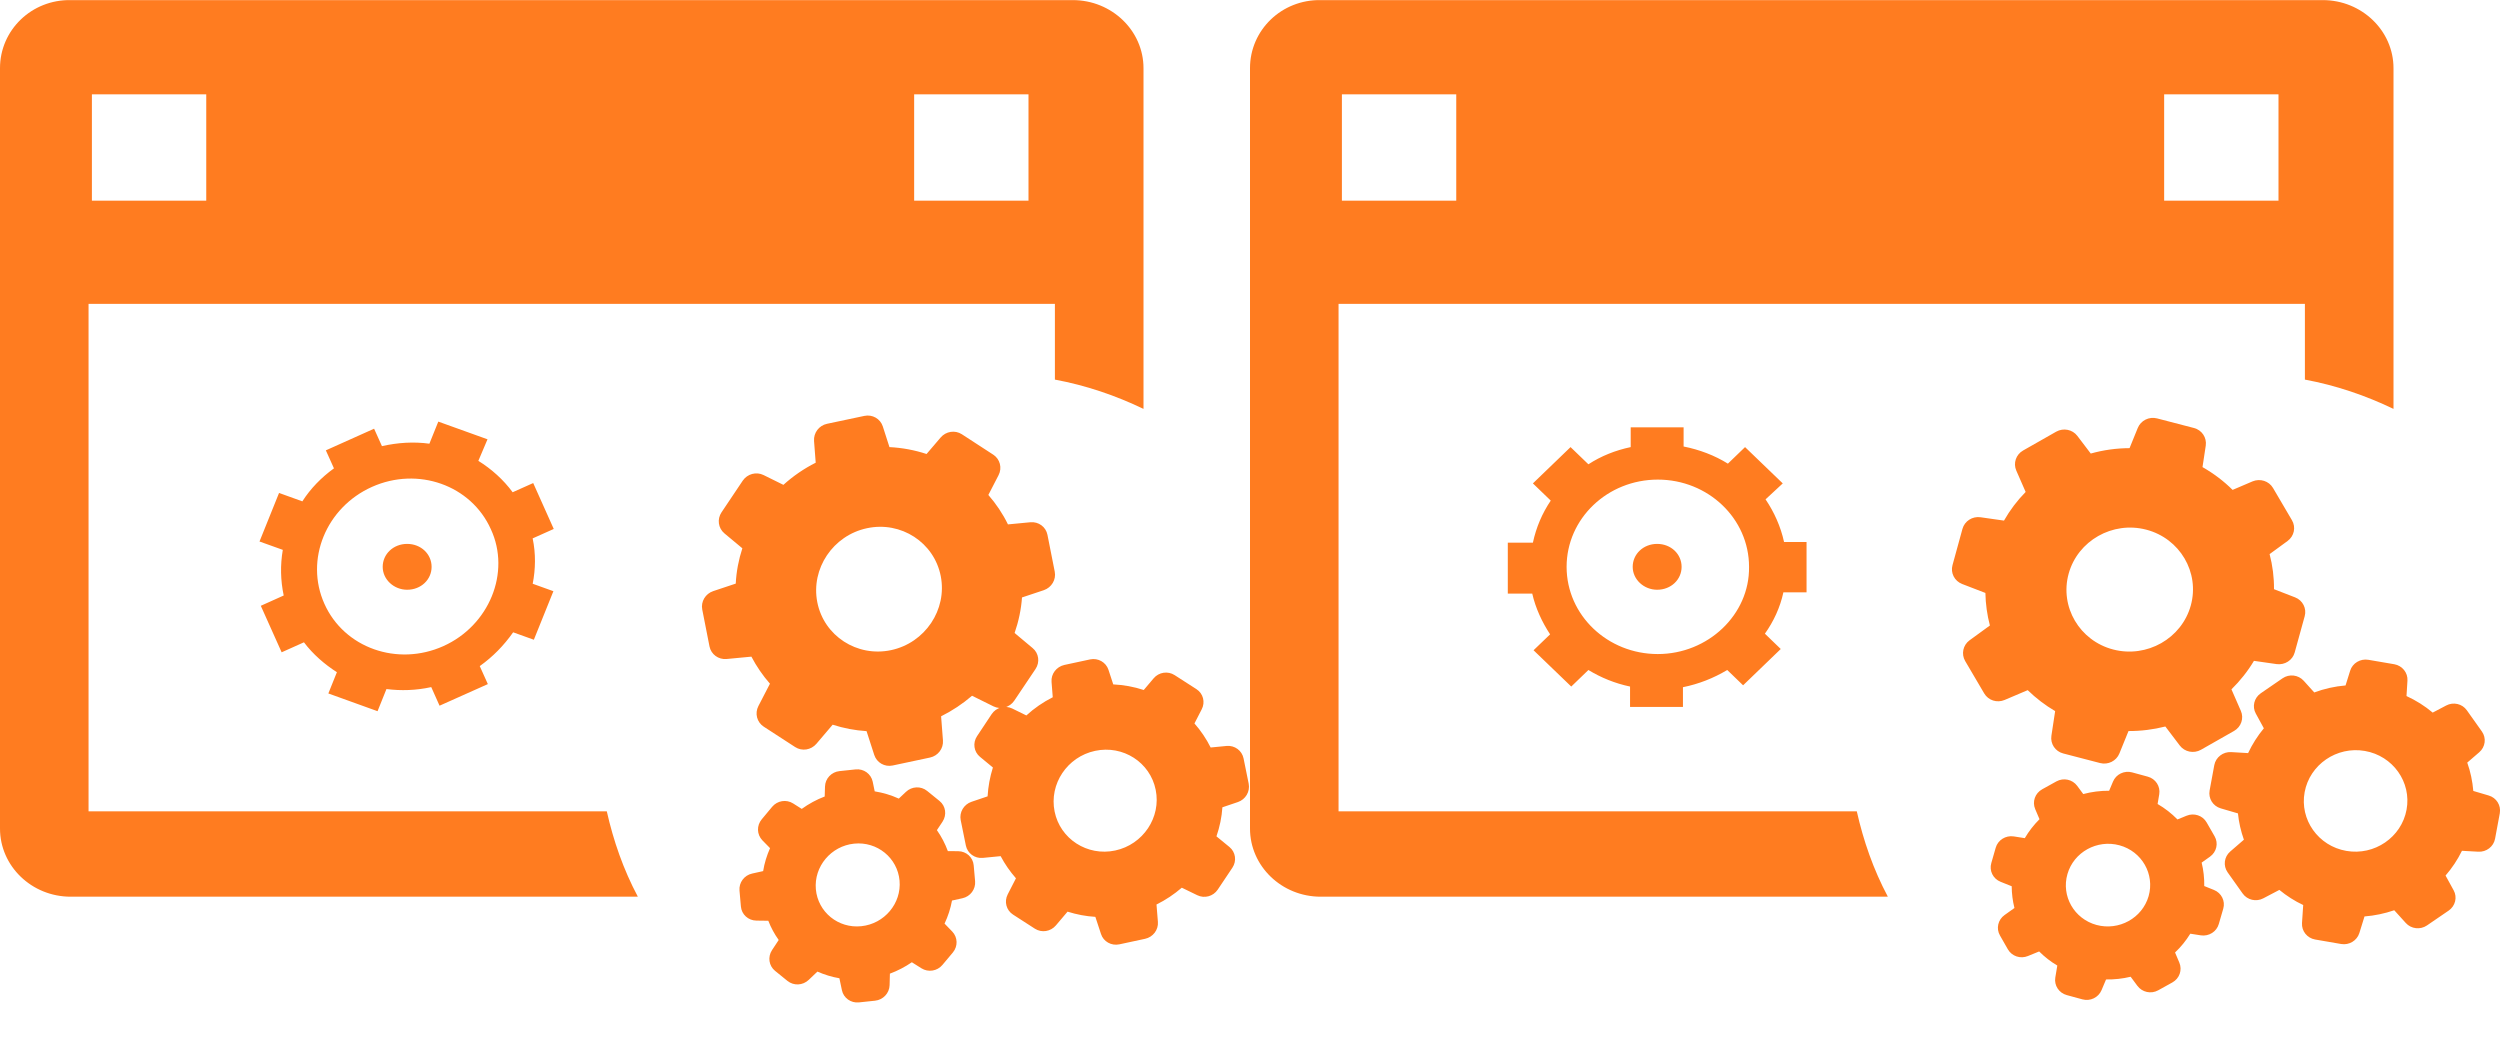
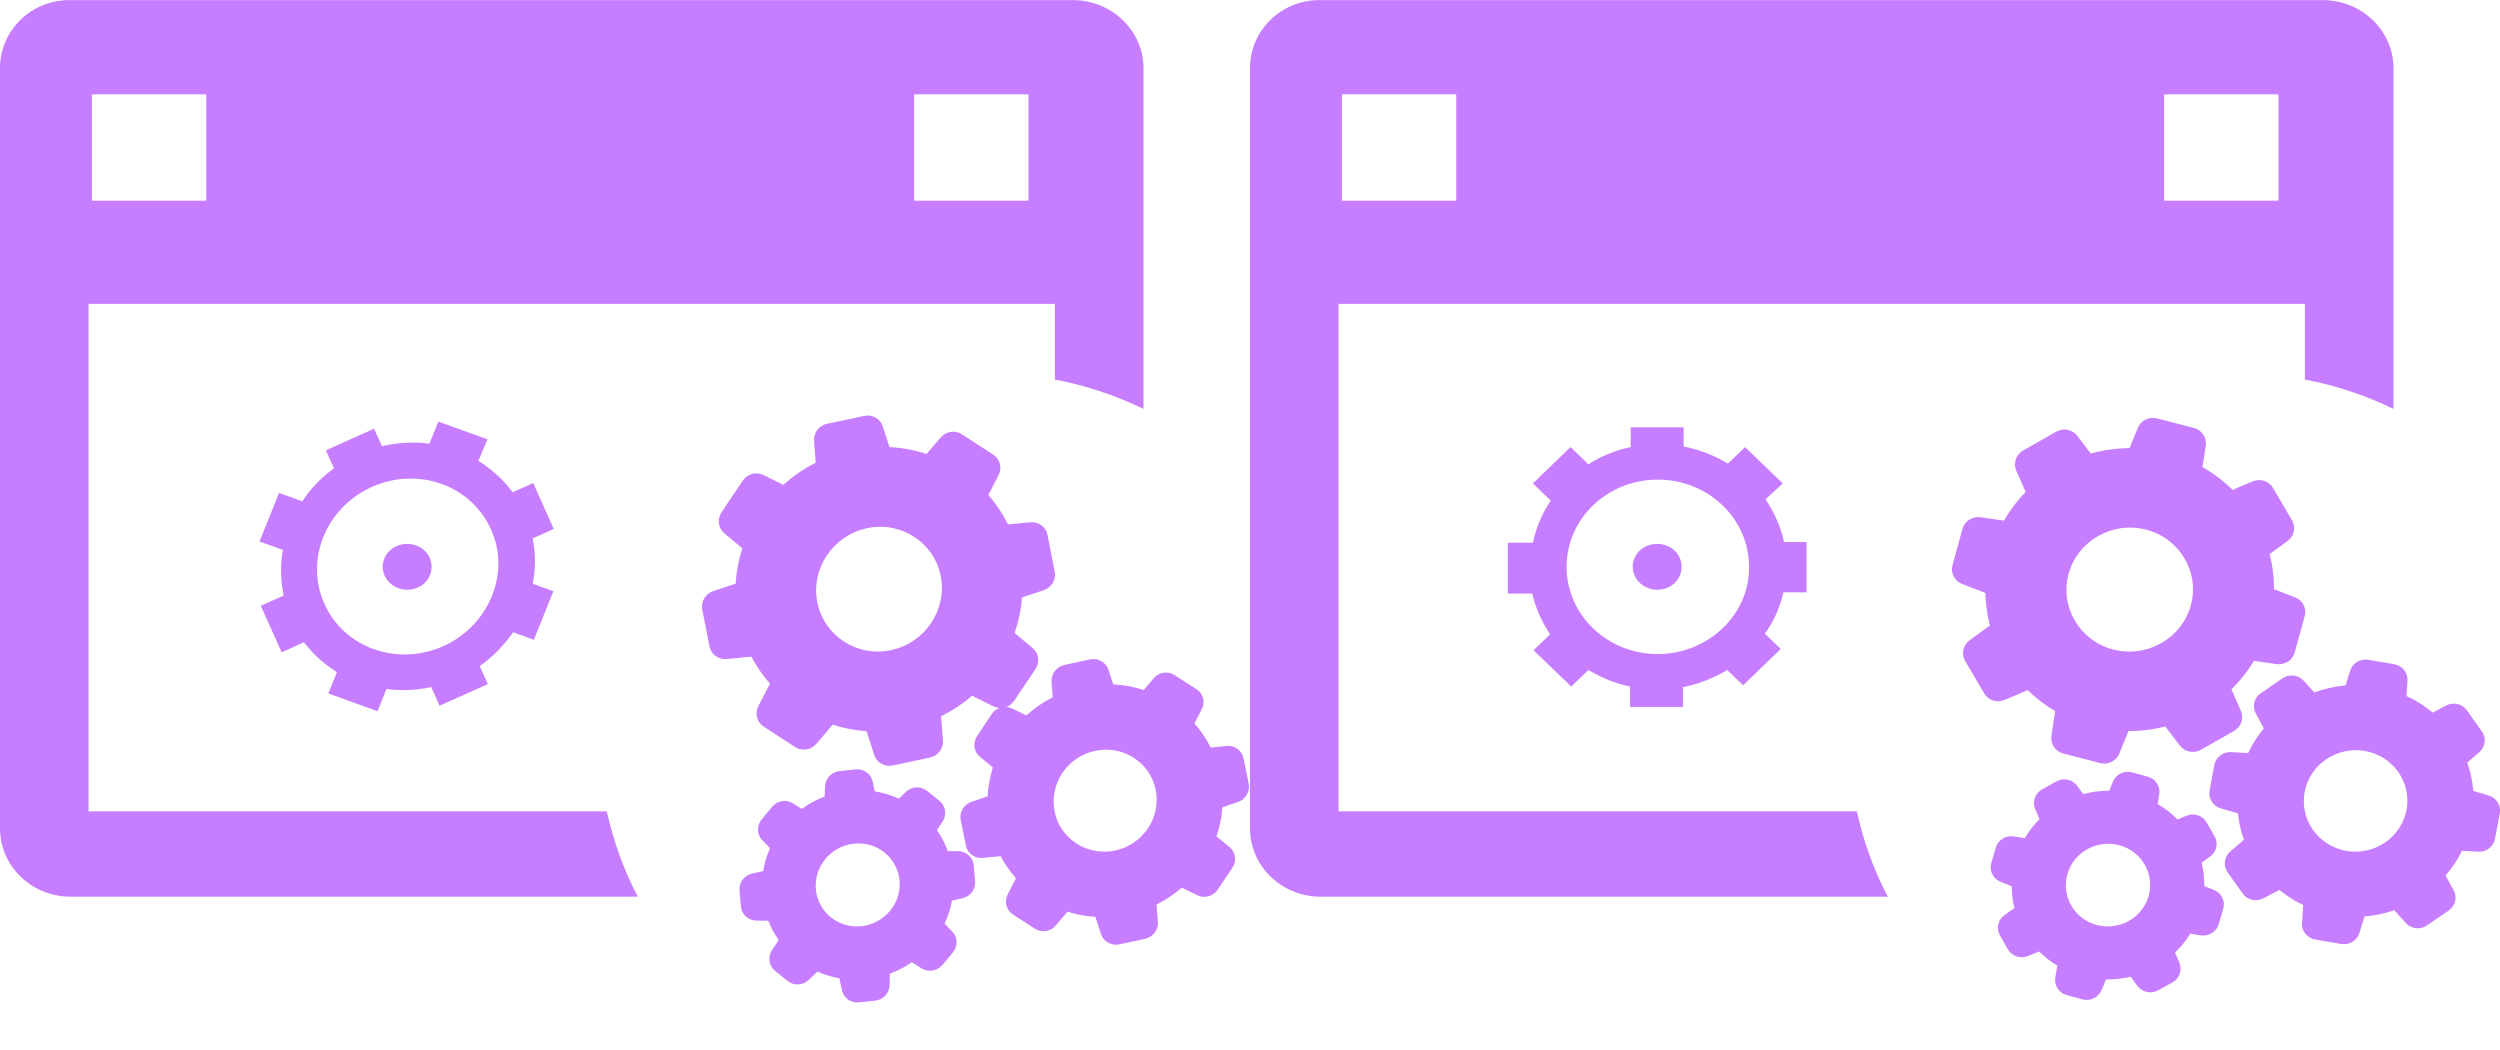
<svg xmlns="http://www.w3.org/2000/svg" version="1.1" width="50" height="21" viewBox="0 0 50 21">
  <g id="Group-1">
-     <path id="Color-Fill-3-cop" d="M49.901,16.776 C49.872,16.932 49.727,17.044 49.565,17.034 C49.565,17.034 49.565,17.034 49.239,17.016 C49.152,17.194 49.042,17.360 48.911,17.511 C48.911,17.511 48.911,17.511 49.073,17.806 C49.150,17.945 49.107,18.120 48.973,18.212 C48.973,18.212 48.973,18.212 48.539,18.509 C48.405,18.600 48.223,18.579 48.116,18.460 C48.116,18.460 48.116,18.460 47.885,18.205 C47.693,18.271 47.493,18.313 47.290,18.329 C47.290,18.329 47.290,18.329 47.187,18.661 C47.139,18.814 46.982,18.907 46.823,18.880 C46.823,18.880 46.823,18.880 46.302,18.790 C46.143,18.762 46.030,18.621 46.040,18.462 C46.040,18.462 46.040,18.462 46.064,18.101 C45.893,18.020 45.733,17.918 45.587,17.798 C45.587,17.798 45.587,17.798 45.267,17.966 C45.124,18.042 44.946,18.001 44.853,17.870 C44.853,17.870 44.853,17.870 44.552,17.446 C44.460,17.315 44.482,17.137 44.604,17.031 C44.604,17.031 44.604,17.031 44.878,16.794 C44.817,16.623 44.777,16.447 44.759,16.268 C44.759,16.268 44.759,16.268 44.414,16.167 C44.258,16.121 44.164,15.968 44.192,15.811 C44.192,15.811 44.192,15.811 44.286,15.301 C44.316,15.145 44.461,15.033 44.623,15.042 C44.623,15.042 44.623,15.042 44.962,15.062 C45.046,14.884 45.151,14.718 45.277,14.566 C45.277,14.566 45.277,14.566 45.116,14.271 C45.039,14.132 45.082,13.957 45.216,13.865 C45.216,13.865 45.216,13.865 45.651,13.566 C45.785,13.474 45.966,13.496 46.074,13.615 C46.074,13.615 46.074,13.615 46.285,13.849 C46.486,13.774 46.697,13.727 46.911,13.709 C46.911,13.709 46.911,13.709 47.003,13.415 C47.050,13.262 47.207,13.169 47.367,13.196 C47.367,13.196 47.367,13.196 47.887,13.285 C48.046,13.314 48.160,13.455 48.149,13.614 C48.149,13.614 48.149,13.614 48.130,13.921 C48.319,14.008 48.496,14.119 48.654,14.252 C48.654,14.252 48.654,14.252 48.924,14.110 C49.067,14.034 49.245,14.075 49.337,14.206 C49.337,14.206 49.638,14.630 49.638,14.630 C49.731,14.761 49.708,14.940 49.584,15.046 C49.584,15.046 49.584,15.046 49.345,15.252 C49.410,15.435 49.450,15.625 49.466,15.819 C49.466,15.819 49.466,15.819 49.774,15.910 C49.930,15.955 50.024,16.109 49.996,16.265 C49.996,16.265 49.996,16.265 49.901,16.776 zM47.297,15.019 C46.735,14.921 46.195,15.291 46.093,15.842 C45.991,16.393 46.365,16.921 46.927,17.018 C47.489,17.116 48.029,16.746 48.131,16.195 C48.234,15.644 47.859,15.116 47.297,15.019 zM36.131,10.840 L36.131,11.846 C36.131,11.846 36.131,11.846 35.668,11.846 C35.602,12.152 35.470,12.432 35.298,12.674 C35.298,12.674 35.615,12.980 35.615,12.980 L34.862,13.706 C34.862,13.706 34.862,13.706 34.545,13.400 C34.267,13.565 33.976,13.680 33.659,13.744 C33.659,13.744 33.659,14.139 33.659,14.139 L32.601,14.139 C32.601,14.139 32.601,14.139 32.601,13.731 C32.297,13.667 32.020,13.553 31.768,13.400 C31.768,13.400 31.425,13.731 31.425,13.731 L30.671,13.005 C30.671,13.005 30.671,13.005 31.002,12.687 C30.843,12.445 30.711,12.164 30.645,11.872 C30.645,11.872 30.156,11.872 30.156,11.872 L30.156,10.853 C30.156,10.853 30.156,10.853 30.658,10.853 C30.724,10.547 30.843,10.267 31.015,10.012 C31.015,10.012 30.658,9.668 30.658,9.668 L31.411,8.942 C31.411,8.942 31.411,8.942 31.768,9.286 C32.020,9.121 32.310,9.006 32.614,8.942 C32.614,8.942 32.614,8.547 32.614,8.547 L33.672,8.547 C33.672,8.547 33.672,8.547 33.672,8.930 C33.989,8.993 34.293,9.108 34.558,9.273 C34.558,9.273 34.901,8.942 34.901,8.942 L35.655,9.668 C35.655,9.668 35.655,9.668 35.311,9.987 C35.483,10.241 35.615,10.534 35.681,10.840 C35.681,10.840 36.131,10.840 36.131,10.840 zM33.156,9.592 C32.152,9.592 31.332,10.369 31.332,11.337 C31.332,12.305 32.152,13.081 33.156,13.081 C34.161,13.081 34.994,12.292 34.981,11.337 C34.981,10.369 34.161,9.592 33.156,9.592 zM33.143,11.795 C32.879,11.795 32.654,11.591 32.654,11.337 C32.654,11.082 32.866,10.878 33.143,10.878 C33.421,10.878 33.632,11.082 33.632,11.337 C33.632,11.591 33.421,11.795 33.143,11.795 zM46.098,6.077 L26.771,6.077 L26.771,16.227 C26.771,16.227 26.771,16.227 37.136,16.227 C37.268,16.813 37.466,17.386 37.757,17.934 C37.757,17.934 37.757,17.934 26.414,17.934 C25.634,17.934 25.000,17.323 25.000,16.571 C25.000,16.571 25.000,16.571 25.000,1.364 C25.000,0.600 25.634,-0.011 26.414,0.002 C26.414,0.002 26.414,0.002 46.455,0.002 C47.235,0.002 47.870,0.613 47.870,1.364 C47.870,1.364 47.870,1.364 47.870,8.178 C47.315,7.911 46.720,7.707 46.098,7.592 C46.098,7.592 46.098,6.077 46.098,6.077 zM29.125,1.887 L26.838,1.887 L26.838,4.013 L29.125,4.013 L29.125,1.887 zM45.570,1.887 L43.283,1.887 L43.283,4.013 L45.570,4.013 L45.570,1.887 zM39.610,10.345 C39.610,10.345 39.610,10.345 40.080,10.412 C40.198,10.204 40.344,10.011 40.513,9.839 C40.513,9.839 40.513,9.839 40.326,9.412 C40.261,9.264 40.319,9.091 40.462,9.010 C40.462,9.010 40.462,9.010 41.125,8.633 C41.268,8.553 41.449,8.589 41.547,8.718 C41.547,8.718 41.547,8.718 41.815,9.071 C42.068,9.000 42.328,8.964 42.591,8.963 C42.591,8.963 42.591,8.963 42.755,8.560 C42.816,8.409 42.982,8.327 43.141,8.368 C43.141,8.368 43.141,8.368 43.879,8.560 C44.038,8.601 44.139,8.753 44.115,8.913 C44.115,8.913 44.115,8.913 44.050,9.342 C44.271,9.468 44.473,9.620 44.652,9.798 C44.652,9.798 44.652,9.798 45.050,9.628 C45.202,9.564 45.378,9.620 45.460,9.759 C45.460,9.759 45.460,9.759 45.840,10.406 C45.921,10.545 45.884,10.723 45.751,10.820 C45.751,10.820 45.751,10.820 45.392,11.082 C45.452,11.311 45.482,11.547 45.480,11.784 C45.480,11.784 45.480,11.784 45.901,11.947 C46.054,12.006 46.137,12.168 46.094,12.324 C46.094,12.324 46.094,12.324 45.894,13.049 C45.852,13.204 45.697,13.304 45.533,13.282 C45.533,13.282 45.533,13.282 45.079,13.217 C44.955,13.425 44.803,13.616 44.629,13.787 C44.629,13.787 44.629,13.787 44.817,14.217 C44.882,14.365 44.824,14.538 44.681,14.619 C44.681,14.619 44.681,14.619 44.018,14.996 C43.875,15.076 43.694,15.040 43.596,14.911 C43.596,14.911 43.596,14.911 43.307,14.530 C43.066,14.591 42.819,14.622 42.570,14.621 C42.570,14.621 42.570,14.621 42.388,15.069 C42.327,15.220 42.161,15.302 42.002,15.261 C42.002,15.261 42.002,15.261 41.264,15.069 C41.105,15.028 41.004,14.876 41.028,14.716 C41.028,14.716 41.028,14.716 41.103,14.222 C40.903,14.105 40.719,13.964 40.554,13.803 C40.554,13.803 40.554,13.803 40.093,13.999 C39.941,14.064 39.766,14.008 39.684,13.868 C39.684,13.868 39.684,13.868 39.303,13.220 C39.222,13.081 39.259,12.903 39.391,12.806 C39.391,12.806 39.391,12.806 39.798,12.510 C39.742,12.297 39.712,12.079 39.708,11.859 C39.708,11.859 39.708,11.859 39.243,11.680 C39.089,11.620 39.007,11.458 39.050,11.303 C39.050,11.303 39.050,11.303 39.249,10.578 C39.292,10.422 39.447,10.322 39.610,10.345 zM42.264,12.990 C42.937,13.165 43.634,12.770 43.816,12.109 C43.998,11.449 43.598,10.768 42.924,10.593 C42.251,10.418 41.555,10.814 41.373,11.474 C41.191,12.135 41.591,12.815 42.264,12.990 zM40.012,17.636 C39.861,17.576 39.781,17.415 39.826,17.261 C39.826,17.261 39.826,17.261 39.914,16.955 C39.958,16.801 40.113,16.704 40.274,16.728 C40.274,16.728 40.274,16.728 40.496,16.763 C40.577,16.624 40.677,16.497 40.790,16.384 C40.790,16.384 40.790,16.384 40.704,16.182 C40.641,16.034 40.701,15.865 40.843,15.786 C40.843,15.786 40.843,15.786 41.128,15.628 C41.271,15.549 41.448,15.588 41.544,15.717 C41.544,15.717 41.544,15.717 41.665,15.881 C41.833,15.836 42.008,15.814 42.183,15.815 C42.183,15.815 42.183,15.815 42.260,15.632 C42.321,15.484 42.487,15.405 42.643,15.448 C42.643,15.448 42.643,15.448 42.955,15.533 C43.112,15.575 43.211,15.727 43.185,15.884 C43.185,15.884 43.185,15.884 43.152,16.080 C43.298,16.165 43.431,16.268 43.549,16.389 C43.549,16.389 43.549,16.389 43.730,16.315 C43.881,16.252 44.054,16.310 44.133,16.449 C44.133,16.449 44.133,16.449 44.292,16.726 C44.372,16.865 44.332,17.040 44.199,17.134 C44.199,17.134 44.199,17.134 44.033,17.252 C44.070,17.405 44.088,17.563 44.085,17.721 C44.085,17.721 44.085,17.721 44.279,17.799 C44.429,17.859 44.510,18.020 44.465,18.174 C44.465,18.174 44.465,18.174 44.376,18.480 C44.333,18.634 44.177,18.731 44.017,18.707 C44.017,18.707 44.017,18.707 43.806,18.674 C43.721,18.812 43.619,18.938 43.501,19.050 C43.501,19.050 43.501,19.050 43.587,19.253 C43.649,19.401 43.590,19.570 43.447,19.649 C43.447,19.649 43.447,19.649 43.164,19.806 C43.022,19.885 42.844,19.846 42.748,19.717 C42.748,19.717 42.748,19.717 42.613,19.535 C42.451,19.574 42.287,19.592 42.121,19.589 C42.121,19.589 42.121,19.589 42.031,19.803 C41.969,19.951 41.804,20.030 41.648,19.987 C41.648,19.987 41.648,19.987 41.336,19.902 C41.179,19.860 41.080,19.708 41.106,19.551 C41.106,19.551 41.106,19.551 41.146,19.311 C41.013,19.233 40.892,19.138 40.783,19.029 C40.783,19.029 40.783,19.029 40.560,19.120 C40.409,19.183 40.237,19.125 40.157,18.986 C40.157,18.986 40.157,18.986 39.999,18.709 C39.919,18.570 39.959,18.395 40.091,18.301 C40.091,18.301 40.091,18.301 40.289,18.160 C40.253,18.018 40.235,17.872 40.234,17.725 C40.234,17.725 40.234,17.725 40.012,17.636 zM41.930,18.499 C42.378,18.620 42.845,18.363 42.972,17.924 C43.098,17.484 42.838,17.028 42.390,16.906 C41.942,16.784 41.475,17.042 41.349,17.481 C41.222,17.921 41.482,18.377 41.930,18.499 z" fill="#ff7c20" />
-     <path id="Color-Fill-3-cop" d="M24.758,16.041 C24.758,16.041 24.758,16.041 24.448,16.146 C24.435,16.343 24.394,16.539 24.329,16.727 C24.329,16.727 24.329,16.727 24.589,16.940 C24.712,17.041 24.738,17.219 24.648,17.354 C24.648,17.354 24.648,17.354 24.355,17.792 C24.265,17.927 24.089,17.975 23.945,17.904 C23.945,17.904 23.945,17.904 23.636,17.754 C23.482,17.886 23.313,18.000 23.130,18.090 C23.130,18.090 23.130,18.090 23.158,18.437 C23.171,18.597 23.060,18.742 22.902,18.776 C22.902,18.776 22.902,18.776 22.386,18.887 C22.227,18.920 22.069,18.832 22.020,18.680 C22.020,18.680 22.020,18.680 21.907,18.337 C21.718,18.326 21.532,18.290 21.351,18.233 C21.351,18.233 21.351,18.233 21.118,18.508 C21.013,18.632 20.833,18.661 20.698,18.574 C20.698,18.574 20.698,18.574 20.261,18.292 C20.126,18.206 20.080,18.032 20.154,17.888 C20.154,17.888 20.154,17.888 20.319,17.566 C20.200,17.430 20.097,17.282 20.013,17.123 C20.013,17.123 20.013,17.123 19.655,17.158 C19.494,17.173 19.349,17.066 19.317,16.910 C19.317,16.910 19.317,16.910 19.214,16.402 C19.183,16.246 19.276,16.088 19.430,16.036 C19.430,16.036 19.430,16.036 19.752,15.927 C19.763,15.732 19.799,15.538 19.858,15.350 C19.858,15.350 19.858,15.350 19.600,15.137 C19.476,15.036 19.451,14.858 19.541,14.723 C19.541,14.723 19.541,14.723 19.833,14.283 C19.923,14.148 20.099,14.100 20.244,14.170 C20.244,14.170 20.244,14.170 20.527,14.309 C20.685,14.164 20.863,14.042 21.055,13.945 C21.055,13.945 21.055,13.945 21.031,13.638 C21.018,13.479 21.129,13.334 21.287,13.299 C21.287,13.299 21.287,13.299 21.803,13.188 C21.961,13.155 22.119,13.244 22.169,13.395 C22.169,13.395 22.169,13.395 22.265,13.688 C22.473,13.698 22.678,13.735 22.875,13.800 C22.875,13.800 22.875,13.800 23.072,13.567 C23.176,13.443 23.357,13.415 23.492,13.502 C23.492,13.502 23.929,13.783 23.929,13.783 C24.064,13.870 24.110,14.044 24.033,14.189 C24.033,14.189 24.033,14.189 23.889,14.469 C24.018,14.615 24.126,14.776 24.213,14.950 C24.213,14.950 24.213,14.950 24.532,14.919 C24.694,14.904 24.839,15.011 24.871,15.167 C24.871,15.167 24.871,15.167 24.974,15.675 C25.004,15.831 24.912,15.989 24.758,16.041 zM21.902,15.017 C21.344,15.136 20.981,15.680 21.092,16.230 C21.202,16.779 21.747,17.130 22.304,17.010 C22.862,16.891 23.226,16.346 23.114,15.797 C23.004,15.247 22.460,14.897 21.902,15.017 zM10.253,9.845 C10.253,9.845 10.664,9.661 10.664,9.661 L11.075,10.579 C11.075,10.579 11.075,10.579 10.653,10.768 C10.718,11.074 10.711,11.384 10.654,11.675 C10.654,11.675 11.068,11.824 11.068,11.824 L10.677,12.795 C10.677,12.795 10.677,12.795 10.263,12.646 C10.077,12.910 9.859,13.134 9.595,13.322 C9.595,13.322 9.757,13.682 9.757,13.682 L8.791,14.114 C8.791,14.114 8.791,14.114 8.625,13.742 C8.321,13.809 8.021,13.818 7.729,13.781 C7.729,13.781 7.551,14.224 7.551,14.224 L6.567,13.869 C6.567,13.869 6.567,13.869 6.738,13.444 C6.494,13.288 6.259,13.086 6.079,12.846 C6.079,12.846 5.633,13.046 5.633,13.046 L5.216,12.116 C5.216,12.116 5.216,12.116 5.674,11.910 C5.610,11.605 5.604,11.300 5.656,10.997 C5.656,10.997 5.190,10.830 5.190,10.830 L5.581,9.859 C5.581,9.859 5.581,9.859 6.047,10.027 C6.209,9.773 6.427,9.549 6.679,9.367 C6.679,9.367 6.517,9.007 6.517,9.007 L7.482,8.574 C7.482,8.574 7.482,8.574 7.639,8.923 C7.954,8.851 8.279,8.831 8.588,8.874 C8.588,8.874 8.766,8.432 8.766,8.432 L9.750,8.786 C9.750,8.786 9.750,8.786 9.567,9.217 C9.828,9.379 10.068,9.593 10.253,9.845 zM7.439,9.738 C6.522,10.149 6.092,11.193 6.488,12.076 C6.883,12.960 7.949,13.334 8.866,12.923 C9.783,12.512 10.220,11.451 9.817,10.584 C9.421,9.701 8.356,9.327 7.439,9.738 zM8.143,11.795 C7.879,11.795 7.654,11.591 7.654,11.337 C7.654,11.082 7.866,10.878 8.143,10.878 C8.421,10.878 8.632,11.082 8.632,11.337 C8.632,11.591 8.421,11.795 8.143,11.795 zM11.080,10.590 L11.075,10.579 L11.075,10.579 L11.080,10.590 zM21.098,6.077 L1.771,6.077 L1.771,16.227 C1.771,16.227 1.771,16.227 12.136,16.227 C12.268,16.813 12.466,17.386 12.757,17.934 C12.757,17.934 12.757,17.934 1.414,17.934 C0.634,17.934 -0.000,17.323 -0.000,16.571 C-0.000,16.571 -0.000,16.571 -0.000,1.364 C-0.000,0.600 0.634,-0.011 1.414,0.002 C1.414,0.002 1.414,0.002 21.455,0.002 C22.235,0.002 22.870,0.613 22.870,1.364 C22.870,1.364 22.870,1.364 22.870,8.178 C22.315,7.911 21.720,7.707 21.098,7.592 C21.098,7.592 21.098,6.077 21.098,6.077 zM4.125,1.887 L1.838,1.887 L1.838,4.013 L4.125,4.013 L4.125,1.887 zM20.570,1.887 L18.283,1.887 L18.283,4.013 L20.570,4.013 L20.570,1.887 zM14.265,11.822 C14.265,11.822 14.265,11.822 14.715,11.672 C14.727,11.433 14.772,11.195 14.847,10.966 C14.847,10.966 14.847,10.966 14.488,10.667 C14.364,10.563 14.339,10.383 14.430,10.247 C14.430,10.247 14.430,10.247 14.855,9.613 C14.947,9.478 15.125,9.429 15.271,9.501 C15.271,9.501 15.271,9.501 15.668,9.697 C15.863,9.521 16.080,9.372 16.314,9.254 C16.314,9.254 16.314,9.254 16.281,8.820 C16.269,8.657 16.380,8.510 16.540,8.476 C16.540,8.476 16.540,8.476 17.287,8.318 C17.447,8.284 17.606,8.374 17.656,8.528 C17.656,8.528 17.656,8.528 17.789,8.942 C18.043,8.955 18.292,9.001 18.531,9.080 C18.531,9.080 18.531,9.080 18.812,8.751 C18.919,8.625 19.101,8.597 19.237,8.685 C19.237,8.685 19.237,8.685 19.866,9.094 C20.000,9.182 20.047,9.358 19.971,9.504 C19.971,9.504 19.971,9.504 19.767,9.899 C19.922,10.077 20.055,10.274 20.159,10.488 C20.159,10.488 20.159,10.488 20.608,10.445 C20.772,10.430 20.918,10.538 20.949,10.696 C20.949,10.696 20.949,10.696 21.095,11.434 C21.126,11.592 21.032,11.751 20.875,11.804 C20.875,11.804 20.875,11.804 20.440,11.949 C20.423,12.190 20.372,12.429 20.292,12.660 C20.292,12.660 20.292,12.660 20.652,12.961 C20.777,13.064 20.802,13.244 20.710,13.381 C20.710,13.381 20.710,13.381 20.285,14.014 C20.193,14.150 20.015,14.199 19.869,14.127 C19.869,14.127 19.869,14.127 19.441,13.915 C19.252,14.077 19.045,14.215 18.822,14.326 C18.822,14.326 18.822,14.326 18.859,14.808 C18.872,14.970 18.760,15.117 18.600,15.151 C18.600,15.151 18.600,15.151 17.853,15.310 C17.693,15.344 17.535,15.253 17.485,15.099 C17.485,15.099 17.485,15.099 17.331,14.623 C17.100,14.608 16.873,14.565 16.653,14.494 C16.653,14.494 16.653,14.494 16.328,14.876 C16.221,15.001 16.039,15.030 15.903,14.941 C15.903,14.941 15.903,14.941 15.273,14.532 C15.138,14.443 15.092,14.267 15.168,14.121 C15.168,14.121 15.168,14.121 15.399,13.674 C15.254,13.509 15.130,13.327 15.028,13.133 C15.028,13.133 15.028,13.133 14.532,13.180 C14.368,13.195 14.222,13.087 14.190,12.929 C14.190,12.929 14.190,12.929 14.045,12.191 C14.014,12.033 14.108,11.874 14.265,11.822 zM17.820,13.003 C18.501,12.859 18.947,12.194 18.815,11.522 C18.683,10.849 18.021,10.419 17.341,10.564 C16.660,10.708 16.214,11.373 16.346,12.045 C16.478,12.717 17.140,13.147 17.820,13.003 zM15.043,17.471 C15.043,17.471 15.043,17.471 15.263,17.422 C15.288,17.264 15.336,17.110 15.401,16.963 C15.401,16.963 15.401,16.963 15.247,16.806 C15.136,16.690 15.130,16.511 15.235,16.386 C15.235,16.386 15.235,16.386 15.443,16.136 C15.548,16.011 15.727,15.983 15.863,16.069 C15.863,16.069 15.863,16.069 16.035,16.178 C16.176,16.076 16.331,15.992 16.494,15.930 C16.494,15.930 16.494,15.930 16.500,15.732 C16.504,15.571 16.630,15.438 16.791,15.422 C16.791,15.422 16.791,15.422 17.113,15.388 C17.274,15.371 17.421,15.477 17.454,15.633 C17.454,15.633 17.454,15.633 17.494,15.827 C17.661,15.854 17.822,15.902 17.976,15.972 C17.976,15.972 17.976,15.972 18.118,15.838 C18.236,15.725 18.418,15.717 18.542,15.818 C18.542,15.818 18.542,15.818 18.790,16.019 C18.915,16.120 18.940,16.297 18.851,16.433 C18.851,16.433 18.851,16.433 18.738,16.603 C18.829,16.732 18.902,16.873 18.957,17.022 C18.957,17.022 18.957,17.022 19.165,17.024 C19.327,17.026 19.460,17.147 19.474,17.307 C19.474,17.307 19.474,17.307 19.502,17.624 C19.516,17.784 19.407,17.931 19.248,17.965 C19.248,17.965 19.248,17.965 19.040,18.011 C19.011,18.170 18.961,18.324 18.891,18.472 C18.891,18.472 18.891,18.472 19.044,18.630 C19.156,18.746 19.161,18.925 19.057,19.050 C19.057,19.050 19.057,19.050 18.849,19.298 C18.745,19.423 18.565,19.451 18.429,19.366 C18.429,19.366 18.429,19.366 18.237,19.245 C18.100,19.339 17.954,19.415 17.798,19.473 C17.798,19.473 17.798,19.473 17.792,19.704 C17.787,19.864 17.662,19.998 17.500,20.014 C17.500,20.014 17.500,20.014 17.179,20.048 C17.017,20.065 16.870,19.959 16.838,19.803 C16.838,19.803 16.838,19.803 16.788,19.565 C16.637,19.540 16.490,19.494 16.348,19.432 C16.348,19.432 16.348,19.432 16.174,19.598 C16.055,19.711 15.874,19.719 15.749,19.618 C15.749,19.618 15.749,19.618 15.501,19.417 C15.377,19.316 15.351,19.139 15.440,19.003 C15.440,19.003 15.440,19.003 15.574,18.800 C15.489,18.681 15.419,18.552 15.366,18.415 C15.366,18.415 15.366,18.415 15.127,18.412 C14.965,18.410 14.831,18.289 14.818,18.129 C14.818,18.129 14.818,18.129 14.790,17.812 C14.775,17.652 14.885,17.505 15.043,17.471 zM17.227,18.524 C17.688,18.476 18.032,18.068 17.991,17.612 C17.950,17.157 17.543,16.825 17.081,16.873 C16.620,16.921 16.277,17.330 16.317,17.785 C16.358,18.241 16.765,18.573 17.227,18.524 z" fill="#ff7c20" />
+     <path id="Color-Fill-3-cop" d="M49.901,16.776 C49.872,16.932 49.727,17.044 49.565,17.034 C49.565,17.034 49.565,17.034 49.239,17.016 C49.152,17.194 49.042,17.360 48.911,17.511 C48.911,17.511 48.911,17.511 49.073,17.806 C49.150,17.945 49.107,18.120 48.973,18.212 C48.973,18.212 48.973,18.212 48.539,18.509 C48.405,18.600 48.223,18.579 48.116,18.460 C48.116,18.460 48.116,18.460 47.885,18.205 C47.693,18.271 47.493,18.313 47.290,18.329 C47.290,18.329 47.290,18.329 47.187,18.661 C47.139,18.814 46.982,18.907 46.823,18.880 C46.823,18.880 46.823,18.880 46.302,18.790 C46.143,18.762 46.030,18.621 46.040,18.462 C46.040,18.462 46.040,18.462 46.064,18.101 C45.893,18.020 45.733,17.918 45.587,17.798 C45.587,17.798 45.587,17.798 45.267,17.966 C45.124,18.042 44.946,18.001 44.853,17.870 C44.853,17.870 44.853,17.870 44.552,17.446 C44.460,17.315 44.482,17.137 44.604,17.031 C44.604,17.031 44.604,17.031 44.878,16.794 C44.817,16.623 44.777,16.447 44.759,16.268 C44.759,16.268 44.759,16.268 44.414,16.167 C44.258,16.121 44.164,15.968 44.192,15.811 C44.192,15.811 44.192,15.811 44.286,15.301 C44.316,15.145 44.461,15.033 44.623,15.042 C44.623,15.042 44.623,15.042 44.962,15.062 C45.046,14.884 45.151,14.718 45.277,14.566 C45.277,14.566 45.277,14.566 45.116,14.271 C45.039,14.132 45.082,13.957 45.216,13.865 C45.216,13.865 45.216,13.865 45.651,13.566 C45.785,13.474 45.966,13.496 46.074,13.615 C46.074,13.615 46.074,13.615 46.285,13.849 C46.486,13.774 46.697,13.727 46.911,13.709 C46.911,13.709 46.911,13.709 47.003,13.415 C47.050,13.262 47.207,13.169 47.367,13.196 C47.367,13.196 47.367,13.196 47.887,13.285 C48.046,13.314 48.160,13.455 48.149,13.614 C48.149,13.614 48.149,13.614 48.130,13.921 C48.319,14.008 48.496,14.119 48.654,14.252 C48.654,14.252 48.654,14.252 48.924,14.110 C49.067,14.034 49.245,14.075 49.337,14.206 C49.337,14.206 49.638,14.630 49.638,14.630 C49.731,14.761 49.708,14.940 49.584,15.046 C49.584,15.046 49.584,15.046 49.345,15.252 C49.410,15.435 49.450,15.625 49.466,15.819 C49.466,15.819 49.466,15.819 49.774,15.910 C49.930,15.955 50.024,16.109 49.996,16.265 C49.996,16.265 49.996,16.265 49.901,16.776 zM47.297,15.019 C46.735,14.921 46.195,15.291 46.093,15.842 C45.991,16.393 46.365,16.921 46.927,17.018 C47.489,17.116 48.029,16.746 48.131,16.195 C48.234,15.644 47.859,15.116 47.297,15.019 zM36.131,10.840 L36.131,11.846 C36.131,11.846 36.131,11.846 35.668,11.846 C35.602,12.152 35.470,12.432 35.298,12.674 C35.298,12.674 35.615,12.980 35.615,12.980 L34.862,13.706 C34.862,13.706 34.862,13.706 34.545,13.400 C34.267,13.565 33.976,13.680 33.659,13.744 C33.659,13.744 33.659,14.139 33.659,14.139 L32.601,14.139 C32.601,14.139 32.601,14.139 32.601,13.731 C32.297,13.667 32.020,13.553 31.768,13.400 C31.768,13.400 31.425,13.731 31.425,13.731 L30.671,13.005 C30.671,13.005 30.671,13.005 31.002,12.687 C30.843,12.445 30.711,12.164 30.645,11.872 C30.645,11.872 30.156,11.872 30.156,11.872 L30.156,10.853 C30.156,10.853 30.156,10.853 30.658,10.853 C30.724,10.547 30.843,10.267 31.015,10.012 C31.015,10.012 30.658,9.668 30.658,9.668 L31.411,8.942 C31.411,8.942 31.411,8.942 31.768,9.286 C32.020,9.121 32.310,9.006 32.614,8.942 C32.614,8.942 32.614,8.547 32.614,8.547 L33.672,8.547 C33.672,8.547 33.672,8.547 33.672,8.930 C33.989,8.993 34.293,9.108 34.558,9.273 C34.558,9.273 34.901,8.942 34.901,8.942 L35.655,9.668 C35.655,9.668 35.655,9.668 35.311,9.987 C35.483,10.241 35.615,10.534 35.681,10.840 C35.681,10.840 36.131,10.840 36.131,10.840 zM33.156,9.592 C32.152,9.592 31.332,10.369 31.332,11.337 C31.332,12.305 32.152,13.081 33.156,13.081 C34.161,13.081 34.994,12.292 34.981,11.337 C34.981,10.369 34.161,9.592 33.156,9.592 zM33.143,11.795 C32.879,11.795 32.654,11.591 32.654,11.337 C32.654,11.082 32.866,10.878 33.143,10.878 C33.421,10.878 33.632,11.082 33.632,11.337 C33.632,11.591 33.421,11.795 33.143,11.795 zM46.098,6.077 L26.771,6.077 L26.771,16.227 C26.771,16.227 26.771,16.227 37.136,16.227 C37.268,16.813 37.466,17.386 37.757,17.934 C37.757,17.934 37.757,17.934 26.414,17.934 C25.634,17.934 25.000,17.323 25.000,16.571 C25.000,16.571 25.000,16.571 25.000,1.364 C25.000,0.600 25.634,-0.011 26.414,0.002 C26.414,0.002 26.414,0.002 46.455,0.002 C47.235,0.002 47.870,0.613 47.870,1.364 C47.870,1.364 47.870,1.364 47.870,8.178 C47.315,7.911 46.720,7.707 46.098,7.592 C46.098,7.592 46.098,6.077 46.098,6.077 zM29.125,1.887 L26.838,1.887 L26.838,4.013 L29.125,4.013 L29.125,1.887 zM45.570,1.887 L43.283,1.887 L43.283,4.013 L45.570,4.013 L45.570,1.887 zM39.610,10.345 C39.610,10.345 39.610,10.345 40.080,10.412 C40.198,10.204 40.344,10.011 40.513,9.839 C40.513,9.839 40.513,9.839 40.326,9.412 C40.261,9.264 40.319,9.091 40.462,9.010 C40.462,9.010 40.462,9.010 41.125,8.633 C41.268,8.553 41.449,8.589 41.547,8.718 C41.547,8.718 41.547,8.718 41.815,9.071 C42.068,9.000 42.328,8.964 42.591,8.963 C42.591,8.963 42.591,8.963 42.755,8.560 C42.816,8.409 42.982,8.327 43.141,8.368 C43.141,8.368 43.141,8.368 43.879,8.560 C44.038,8.601 44.139,8.753 44.115,8.913 C44.115,8.913 44.115,8.913 44.050,9.342 C44.271,9.468 44.473,9.620 44.652,9.798 C44.652,9.798 44.652,9.798 45.050,9.628 C45.202,9.564 45.378,9.620 45.460,9.759 C45.460,9.759 45.460,9.759 45.840,10.406 C45.921,10.545 45.884,10.723 45.751,10.820 C45.751,10.820 45.751,10.820 45.392,11.082 C45.452,11.311 45.482,11.547 45.480,11.784 C45.480,11.784 45.480,11.784 45.901,11.947 C46.054,12.006 46.137,12.168 46.094,12.324 C46.094,12.324 46.094,12.324 45.894,13.049 C45.852,13.204 45.697,13.304 45.533,13.282 C45.533,13.282 45.533,13.282 45.079,13.217 C44.955,13.425 44.803,13.616 44.629,13.787 C44.629,13.787 44.629,13.787 44.817,14.217 C44.882,14.365 44.824,14.538 44.681,14.619 C44.681,14.619 44.681,14.619 44.018,14.996 C43.875,15.076 43.694,15.040 43.596,14.911 C43.596,14.911 43.596,14.911 43.307,14.530 C43.066,14.591 42.819,14.622 42.570,14.621 C42.570,14.621 42.570,14.621 42.388,15.069 C42.327,15.220 42.161,15.302 42.002,15.261 C42.002,15.261 42.002,15.261 41.264,15.069 C41.105,15.028 41.004,14.876 41.028,14.716 C41.028,14.716 41.028,14.716 41.103,14.222 C40.903,14.105 40.719,13.964 40.554,13.803 C40.554,13.803 40.554,13.803 40.093,13.999 C39.941,14.064 39.766,14.008 39.684,13.868 C39.684,13.868 39.684,13.868 39.303,13.220 C39.222,13.081 39.259,12.903 39.391,12.806 C39.391,12.806 39.391,12.806 39.798,12.510 C39.742,12.297 39.712,12.079 39.708,11.859 C39.708,11.859 39.708,11.859 39.243,11.680 C39.089,11.620 39.007,11.458 39.050,11.303 C39.050,11.303 39.050,11.303 39.249,10.578 C39.292,10.422 39.447,10.322 39.610,10.345 zM42.264,12.990 C42.937,13.165 43.634,12.770 43.816,12.109 C43.998,11.449 43.598,10.768 42.924,10.593 C42.251,10.418 41.555,10.814 41.373,11.474 C41.191,12.135 41.591,12.815 42.264,12.990 zM40.012,17.636 C39.861,17.576 39.781,17.415 39.826,17.261 C39.826,17.261 39.826,17.261 39.914,16.955 C39.958,16.801 40.113,16.704 40.274,16.728 C40.274,16.728 40.274,16.728 40.496,16.763 C40.577,16.624 40.677,16.497 40.790,16.384 C40.790,16.384 40.790,16.384 40.704,16.182 C40.641,16.034 40.701,15.865 40.843,15.786 C40.843,15.786 40.843,15.786 41.128,15.628 C41.271,15.549 41.448,15.588 41.544,15.717 C41.544,15.717 41.544,15.717 41.665,15.881 C41.833,15.836 42.008,15.814 42.183,15.815 C42.183,15.815 42.183,15.815 42.260,15.632 C42.321,15.484 42.487,15.405 42.643,15.448 C42.643,15.448 42.643,15.448 42.955,15.533 C43.112,15.575 43.211,15.727 43.185,15.884 C43.185,15.884 43.185,15.884 43.152,16.080 C43.298,16.165 43.431,16.268 43.549,16.389 C43.549,16.389 43.549,16.389 43.730,16.315 C43.881,16.252 44.054,16.310 44.133,16.449 C44.133,16.449 44.133,16.449 44.292,16.726 C44.372,16.865 44.332,17.040 44.199,17.134 C44.199,17.134 44.199,17.134 44.033,17.252 C44.070,17.405 44.088,17.563 44.085,17.721 C44.085,17.721 44.085,17.721 44.279,17.799 C44.429,17.859 44.510,18.020 44.465,18.174 C44.465,18.174 44.465,18.174 44.376,18.480 C44.333,18.634 44.177,18.731 44.017,18.707 C44.017,18.707 44.017,18.707 43.806,18.674 C43.721,18.812 43.619,18.938 43.501,19.050 C43.501,19.050 43.501,19.050 43.587,19.253 C43.649,19.401 43.590,19.570 43.447,19.649 C43.447,19.649 43.447,19.649 43.164,19.806 C43.022,19.885 42.844,19.846 42.748,19.717 C42.748,19.717 42.748,19.717 42.613,19.535 C42.451,19.574 42.287,19.592 42.121,19.589 C42.121,19.589 42.121,19.589 42.031,19.803 C41.969,19.951 41.804,20.030 41.648,19.987 C41.648,19.987 41.648,19.987 41.336,19.902 C41.179,19.860 41.080,19.708 41.106,19.551 C41.106,19.551 41.106,19.551 41.146,19.311 C41.013,19.233 40.892,19.138 40.783,19.029 C40.783,19.029 40.783,19.029 40.560,19.120 C40.409,19.183 40.237,19.125 40.157,18.986 C40.157,18.986 40.157,18.986 39.999,18.709 C39.919,18.570 39.959,18.395 40.091,18.301 C40.091,18.301 40.091,18.301 40.289,18.160 C40.253,18.018 40.235,17.872 40.234,17.725 C40.234,17.725 40.234,17.725 40.012,17.636 zM41.930,18.499 C42.378,18.620 42.845,18.363 42.972,17.924 C43.098,17.484 42.838,17.028 42.390,16.906 C41.942,16.784 41.475,17.042 41.349,17.481 C41.222,17.921 41.482,18.377 41.930,18.499 z" fill="#C77DFF" />
+     <path id="Color-Fill-3-cop" d="M24.758,16.041 C24.758,16.041 24.758,16.041 24.448,16.146 C24.435,16.343 24.394,16.539 24.329,16.727 C24.329,16.727 24.329,16.727 24.589,16.940 C24.712,17.041 24.738,17.219 24.648,17.354 C24.648,17.354 24.648,17.354 24.355,17.792 C24.265,17.927 24.089,17.975 23.945,17.904 C23.945,17.904 23.945,17.904 23.636,17.754 C23.482,17.886 23.313,18.000 23.130,18.090 C23.130,18.090 23.130,18.090 23.158,18.437 C23.171,18.597 23.060,18.742 22.902,18.776 C22.902,18.776 22.902,18.776 22.386,18.887 C22.227,18.920 22.069,18.832 22.020,18.680 C22.020,18.680 22.020,18.680 21.907,18.337 C21.718,18.326 21.532,18.290 21.351,18.233 C21.351,18.233 21.351,18.233 21.118,18.508 C21.013,18.632 20.833,18.661 20.698,18.574 C20.698,18.574 20.698,18.574 20.261,18.292 C20.126,18.206 20.080,18.032 20.154,17.888 C20.154,17.888 20.154,17.888 20.319,17.566 C20.200,17.430 20.097,17.282 20.013,17.123 C20.013,17.123 20.013,17.123 19.655,17.158 C19.494,17.173 19.349,17.066 19.317,16.910 C19.317,16.910 19.317,16.910 19.214,16.402 C19.183,16.246 19.276,16.088 19.430,16.036 C19.430,16.036 19.430,16.036 19.752,15.927 C19.763,15.732 19.799,15.538 19.858,15.350 C19.858,15.350 19.858,15.350 19.600,15.137 C19.476,15.036 19.451,14.858 19.541,14.723 C19.541,14.723 19.541,14.723 19.833,14.283 C19.923,14.148 20.099,14.100 20.244,14.170 C20.244,14.170 20.244,14.170 20.527,14.309 C20.685,14.164 20.863,14.042 21.055,13.945 C21.055,13.945 21.055,13.945 21.031,13.638 C21.018,13.479 21.129,13.334 21.287,13.299 C21.287,13.299 21.287,13.299 21.803,13.188 C21.961,13.155 22.119,13.244 22.169,13.395 C22.169,13.395 22.169,13.395 22.265,13.688 C22.473,13.698 22.678,13.735 22.875,13.800 C22.875,13.800 22.875,13.800 23.072,13.567 C23.176,13.443 23.357,13.415 23.492,13.502 C23.492,13.502 23.929,13.783 23.929,13.783 C24.064,13.870 24.110,14.044 24.033,14.189 C24.033,14.189 24.033,14.189 23.889,14.469 C24.018,14.615 24.126,14.776 24.213,14.950 C24.213,14.950 24.213,14.950 24.532,14.919 C24.694,14.904 24.839,15.011 24.871,15.167 C24.871,15.167 24.871,15.167 24.974,15.675 C25.004,15.831 24.912,15.989 24.758,16.041 zM21.902,15.017 C21.344,15.136 20.981,15.680 21.092,16.230 C21.202,16.779 21.747,17.130 22.304,17.010 C22.862,16.891 23.226,16.346 23.114,15.797 C23.004,15.247 22.460,14.897 21.902,15.017 zM10.253,9.845 C10.253,9.845 10.664,9.661 10.664,9.661 L11.075,10.579 C11.075,10.579 11.075,10.579 10.653,10.768 C10.718,11.074 10.711,11.384 10.654,11.675 C10.654,11.675 11.068,11.824 11.068,11.824 L10.677,12.795 C10.677,12.795 10.677,12.795 10.263,12.646 C10.077,12.910 9.859,13.134 9.595,13.322 C9.595,13.322 9.757,13.682 9.757,13.682 L8.791,14.114 C8.791,14.114 8.791,14.114 8.625,13.742 C8.321,13.809 8.021,13.818 7.729,13.781 C7.729,13.781 7.551,14.224 7.551,14.224 L6.567,13.869 C6.567,13.869 6.567,13.869 6.738,13.444 C6.494,13.288 6.259,13.086 6.079,12.846 C6.079,12.846 5.633,13.046 5.633,13.046 L5.216,12.116 C5.216,12.116 5.216,12.116 5.674,11.910 C5.610,11.605 5.604,11.300 5.656,10.997 C5.656,10.997 5.190,10.830 5.190,10.830 L5.581,9.859 C5.581,9.859 5.581,9.859 6.047,10.027 C6.209,9.773 6.427,9.549 6.679,9.367 C6.679,9.367 6.517,9.007 6.517,9.007 L7.482,8.574 C7.482,8.574 7.482,8.574 7.639,8.923 C7.954,8.851 8.279,8.831 8.588,8.874 C8.588,8.874 8.766,8.432 8.766,8.432 L9.750,8.786 C9.750,8.786 9.750,8.786 9.567,9.217 C9.828,9.379 10.068,9.593 10.253,9.845 zM7.439,9.738 C6.522,10.149 6.092,11.193 6.488,12.076 C6.883,12.960 7.949,13.334 8.866,12.923 C9.783,12.512 10.220,11.451 9.817,10.584 C9.421,9.701 8.356,9.327 7.439,9.738 zM8.143,11.795 C7.879,11.795 7.654,11.591 7.654,11.337 C7.654,11.082 7.866,10.878 8.143,10.878 C8.421,10.878 8.632,11.082 8.632,11.337 C8.632,11.591 8.421,11.795 8.143,11.795 zM11.080,10.590 L11.075,10.579 L11.075,10.579 L11.080,10.590 zM21.098,6.077 L1.771,6.077 L1.771,16.227 C1.771,16.227 1.771,16.227 12.136,16.227 C12.268,16.813 12.466,17.386 12.757,17.934 C12.757,17.934 12.757,17.934 1.414,17.934 C0.634,17.934 -0.000,17.323 -0.000,16.571 C-0.000,16.571 -0.000,16.571 -0.000,1.364 C-0.000,0.600 0.634,-0.011 1.414,0.002 C1.414,0.002 1.414,0.002 21.455,0.002 C22.235,0.002 22.870,0.613 22.870,1.364 C22.870,1.364 22.870,1.364 22.870,8.178 C22.315,7.911 21.720,7.707 21.098,7.592 C21.098,7.592 21.098,6.077 21.098,6.077 zM4.125,1.887 L1.838,1.887 L1.838,4.013 L4.125,4.013 L4.125,1.887 zM20.570,1.887 L18.283,1.887 L18.283,4.013 L20.570,4.013 L20.570,1.887 zM14.265,11.822 C14.265,11.822 14.265,11.822 14.715,11.672 C14.727,11.433 14.772,11.195 14.847,10.966 C14.847,10.966 14.847,10.966 14.488,10.667 C14.364,10.563 14.339,10.383 14.430,10.247 C14.430,10.247 14.430,10.247 14.855,9.613 C14.947,9.478 15.125,9.429 15.271,9.501 C15.271,9.501 15.271,9.501 15.668,9.697 C15.863,9.521 16.080,9.372 16.314,9.254 C16.314,9.254 16.314,9.254 16.281,8.820 C16.269,8.657 16.380,8.510 16.540,8.476 C16.540,8.476 16.540,8.476 17.287,8.318 C17.447,8.284 17.606,8.374 17.656,8.528 C17.656,8.528 17.656,8.528 17.789,8.942 C18.043,8.955 18.292,9.001 18.531,9.080 C18.531,9.080 18.531,9.080 18.812,8.751 C18.919,8.625 19.101,8.597 19.237,8.685 C19.237,8.685 19.237,8.685 19.866,9.094 C20.000,9.182 20.047,9.358 19.971,9.504 C19.971,9.504 19.971,9.504 19.767,9.899 C19.922,10.077 20.055,10.274 20.159,10.488 C20.159,10.488 20.159,10.488 20.608,10.445 C20.772,10.430 20.918,10.538 20.949,10.696 C20.949,10.696 20.949,10.696 21.095,11.434 C21.126,11.592 21.032,11.751 20.875,11.804 C20.875,11.804 20.875,11.804 20.440,11.949 C20.423,12.190 20.372,12.429 20.292,12.660 C20.292,12.660 20.292,12.660 20.652,12.961 C20.777,13.064 20.802,13.244 20.710,13.381 C20.710,13.381 20.710,13.381 20.285,14.014 C20.193,14.150 20.015,14.199 19.869,14.127 C19.869,14.127 19.869,14.127 19.441,13.915 C19.252,14.077 19.045,14.215 18.822,14.326 C18.822,14.326 18.822,14.326 18.859,14.808 C18.872,14.970 18.760,15.117 18.600,15.151 C18.600,15.151 18.600,15.151 17.853,15.310 C17.693,15.344 17.535,15.253 17.485,15.099 C17.485,15.099 17.485,15.099 17.331,14.623 C17.100,14.608 16.873,14.565 16.653,14.494 C16.653,14.494 16.653,14.494 16.328,14.876 C16.221,15.001 16.039,15.030 15.903,14.941 C15.903,14.941 15.903,14.941 15.273,14.532 C15.138,14.443 15.092,14.267 15.168,14.121 C15.168,14.121 15.168,14.121 15.399,13.674 C15.254,13.509 15.130,13.327 15.028,13.133 C15.028,13.133 15.028,13.133 14.532,13.180 C14.368,13.195 14.222,13.087 14.190,12.929 C14.190,12.929 14.190,12.929 14.045,12.191 C14.014,12.033 14.108,11.874 14.265,11.822 zM17.820,13.003 C18.501,12.859 18.947,12.194 18.815,11.522 C18.683,10.849 18.021,10.419 17.341,10.564 C16.660,10.708 16.214,11.373 16.346,12.045 C16.478,12.717 17.140,13.147 17.820,13.003 zM15.043,17.471 C15.043,17.471 15.043,17.471 15.263,17.422 C15.288,17.264 15.336,17.110 15.401,16.963 C15.401,16.963 15.401,16.963 15.247,16.806 C15.136,16.690 15.130,16.511 15.235,16.386 C15.235,16.386 15.235,16.386 15.443,16.136 C15.548,16.011 15.727,15.983 15.863,16.069 C15.863,16.069 15.863,16.069 16.035,16.178 C16.176,16.076 16.331,15.992 16.494,15.930 C16.494,15.930 16.494,15.930 16.500,15.732 C16.504,15.571 16.630,15.438 16.791,15.422 C16.791,15.422 16.791,15.422 17.113,15.388 C17.274,15.371 17.421,15.477 17.454,15.633 C17.454,15.633 17.454,15.633 17.494,15.827 C17.661,15.854 17.822,15.902 17.976,15.972 C17.976,15.972 17.976,15.972 18.118,15.838 C18.236,15.725 18.418,15.717 18.542,15.818 C18.542,15.818 18.542,15.818 18.790,16.019 C18.915,16.120 18.940,16.297 18.851,16.433 C18.851,16.433 18.851,16.433 18.738,16.603 C18.829,16.732 18.902,16.873 18.957,17.022 C18.957,17.022 18.957,17.022 19.165,17.024 C19.327,17.026 19.460,17.147 19.474,17.307 C19.474,17.307 19.474,17.307 19.502,17.624 C19.516,17.784 19.407,17.931 19.248,17.965 C19.248,17.965 19.248,17.965 19.040,18.011 C19.011,18.170 18.961,18.324 18.891,18.472 C18.891,18.472 18.891,18.472 19.044,18.630 C19.156,18.746 19.161,18.925 19.057,19.050 C19.057,19.050 19.057,19.050 18.849,19.298 C18.745,19.423 18.565,19.451 18.429,19.366 C18.429,19.366 18.429,19.366 18.237,19.245 C18.100,19.339 17.954,19.415 17.798,19.473 C17.798,19.473 17.798,19.473 17.792,19.704 C17.787,19.864 17.662,19.998 17.500,20.014 C17.500,20.014 17.500,20.014 17.179,20.048 C17.017,20.065 16.870,19.959 16.838,19.803 C16.838,19.803 16.838,19.803 16.788,19.565 C16.637,19.540 16.490,19.494 16.348,19.432 C16.348,19.432 16.348,19.432 16.174,19.598 C16.055,19.711 15.874,19.719 15.749,19.618 C15.749,19.618 15.749,19.618 15.501,19.417 C15.377,19.316 15.351,19.139 15.440,19.003 C15.440,19.003 15.440,19.003 15.574,18.800 C15.489,18.681 15.419,18.552 15.366,18.415 C15.366,18.415 15.366,18.415 15.127,18.412 C14.965,18.410 14.831,18.289 14.818,18.129 C14.818,18.129 14.818,18.129 14.790,17.812 C14.775,17.652 14.885,17.505 15.043,17.471 zM17.227,18.524 C17.688,18.476 18.032,18.068 17.991,17.612 C17.950,17.157 17.543,16.825 17.081,16.873 C16.620,16.921 16.277,17.330 16.317,17.785 C16.358,18.241 16.765,18.573 17.227,18.524 z" fill="#C77DFF" />
  </g>
</svg>
